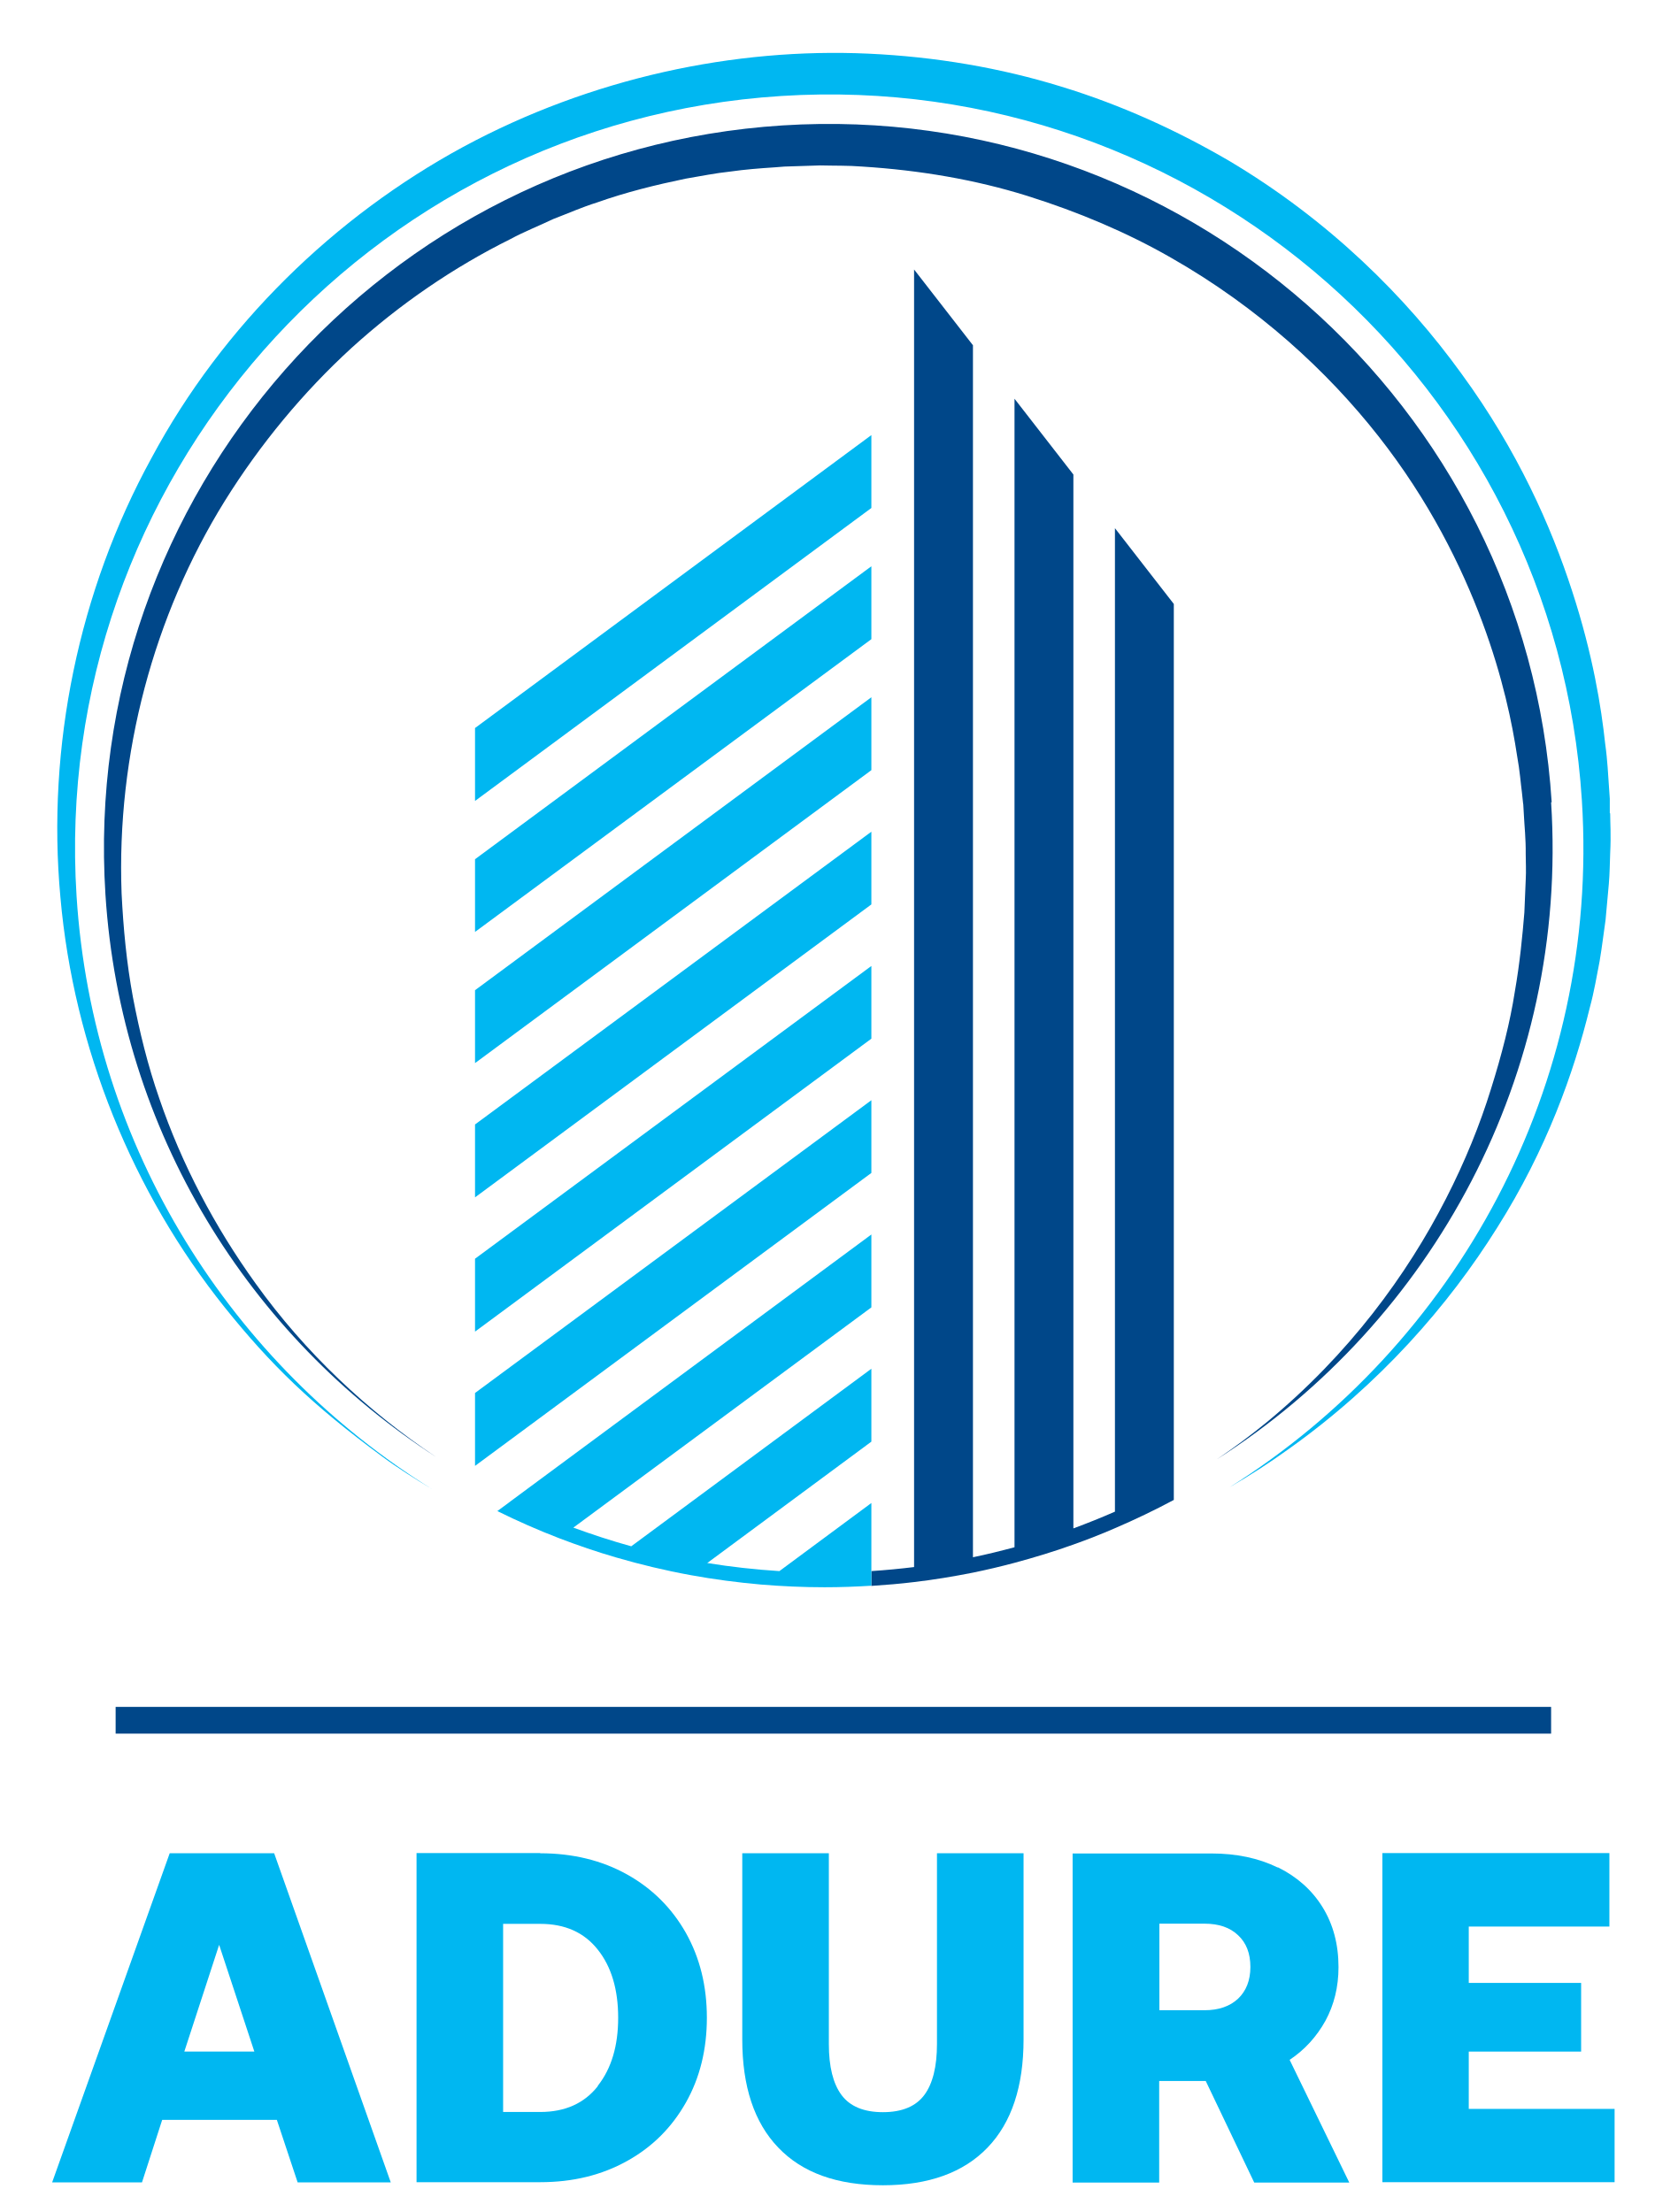
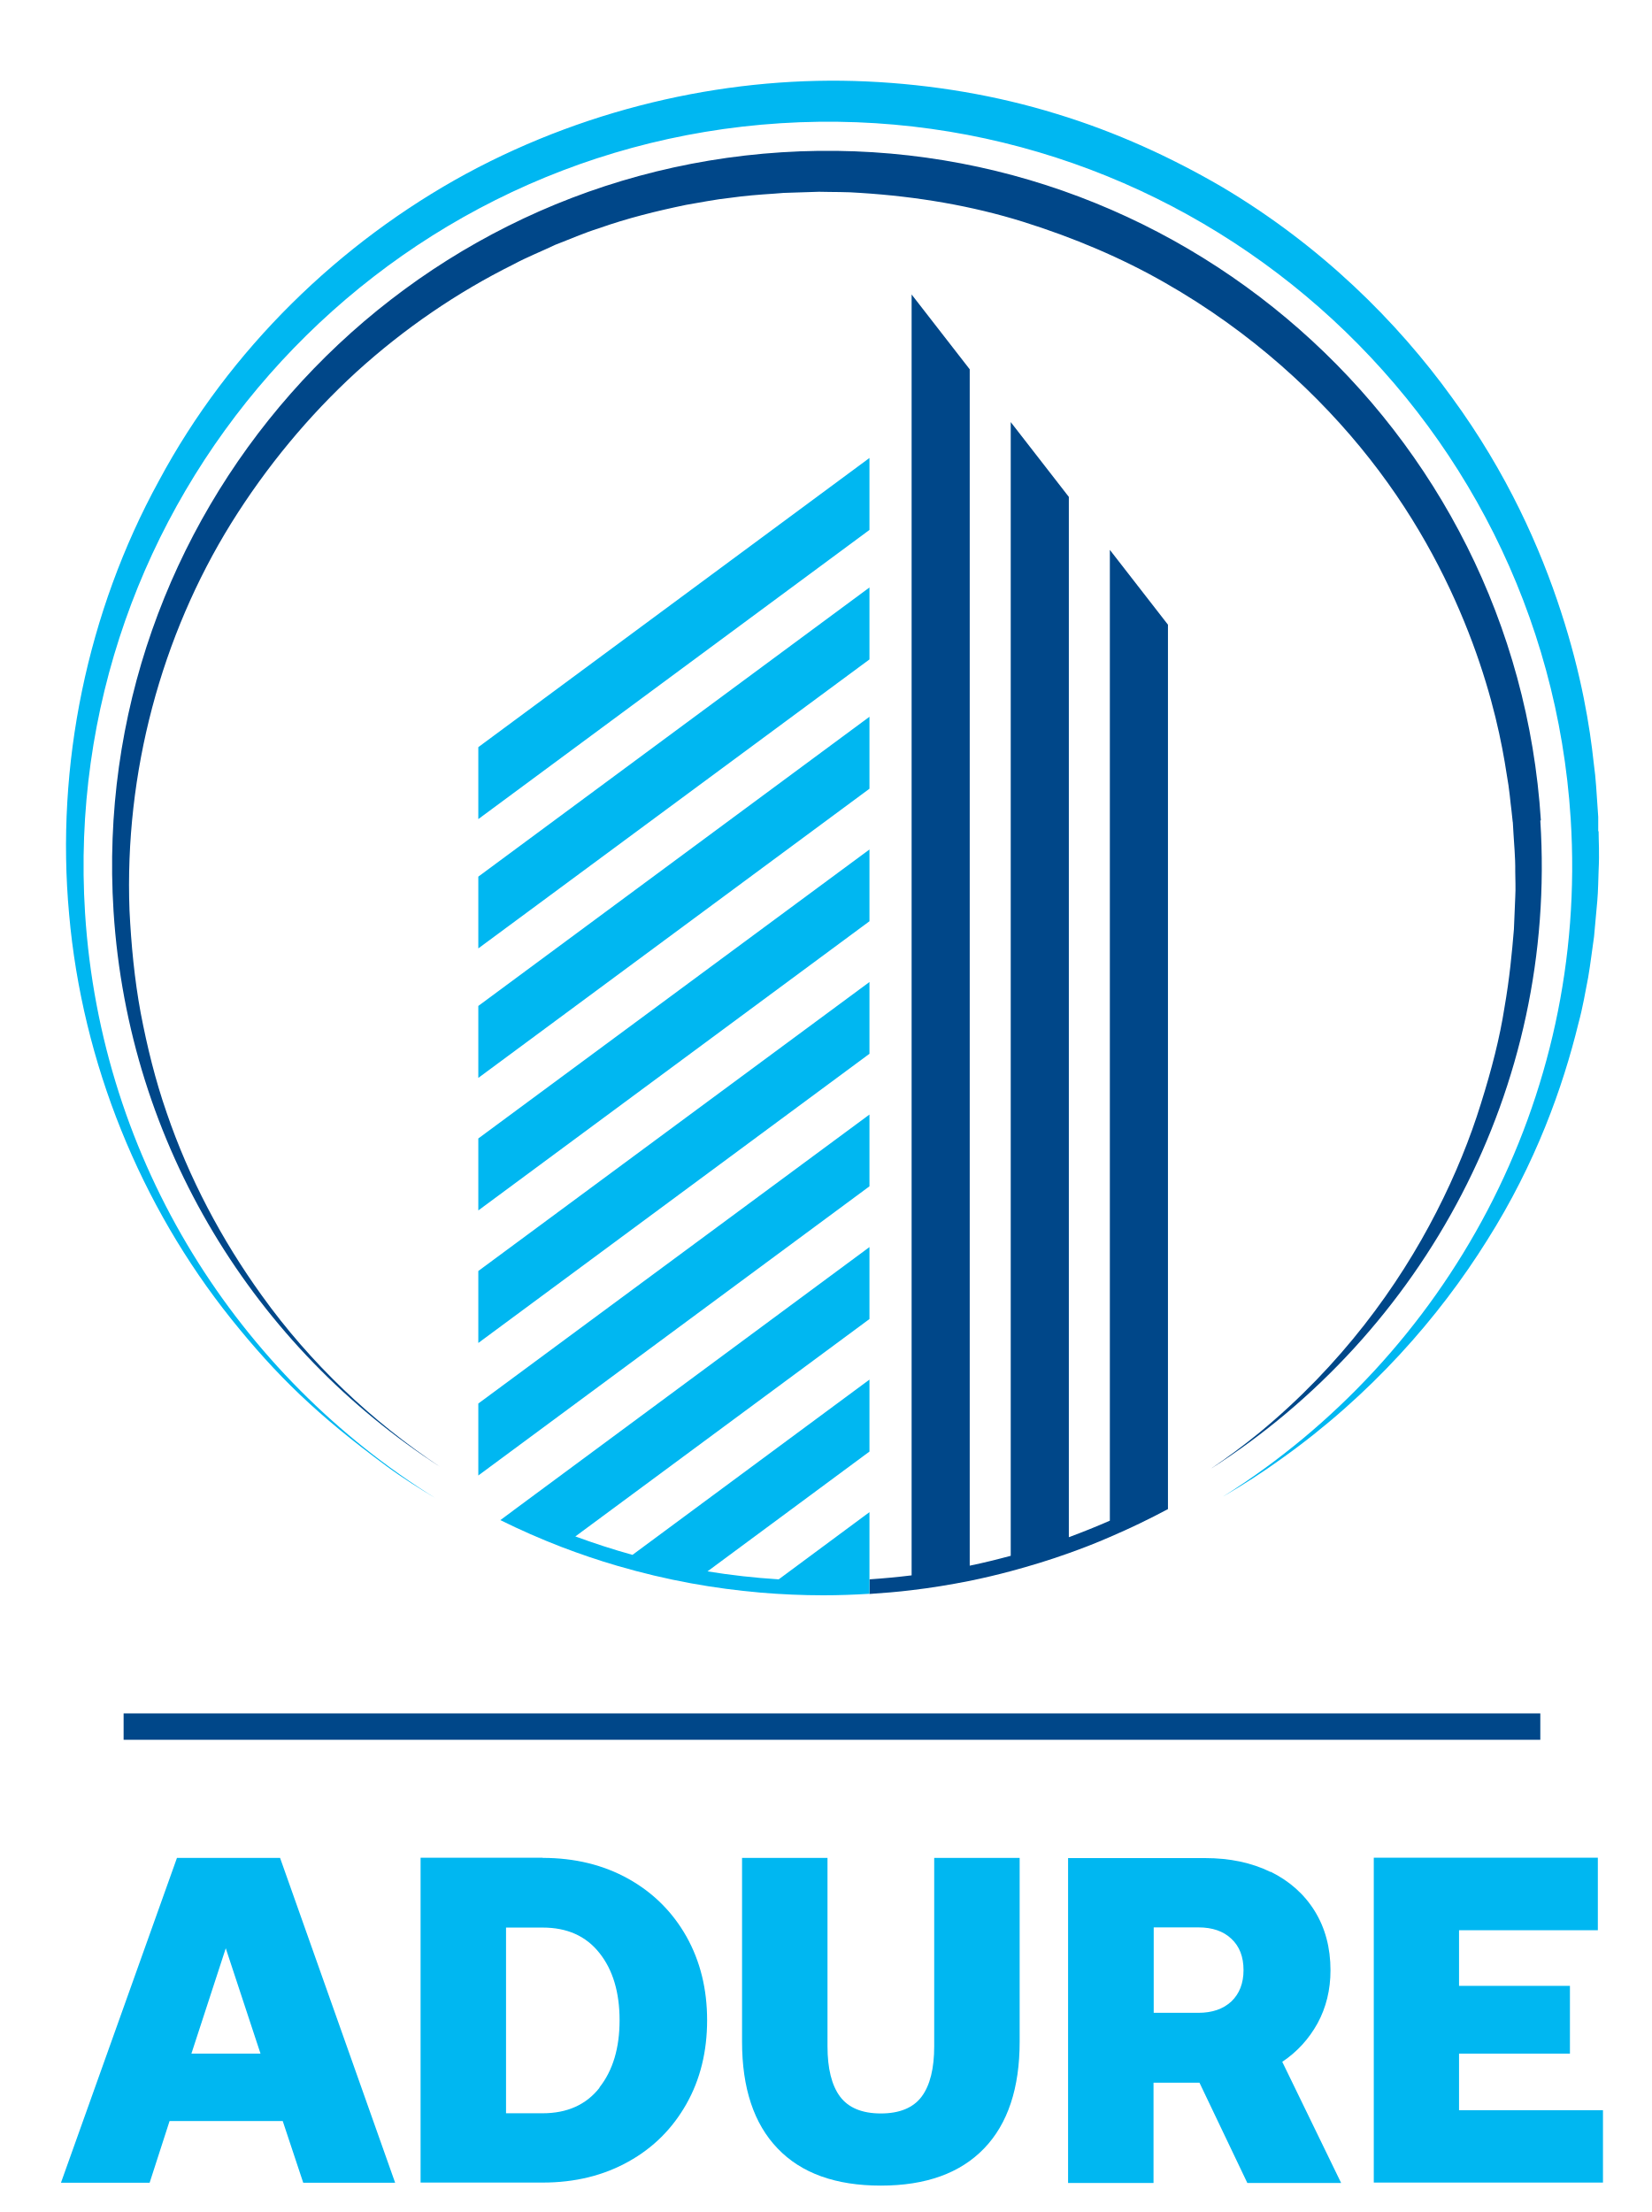
- <svg xmlns="http://www.w3.org/2000/svg" viewBox="88 46 86 115">
+ <svg xmlns="http://www.w3.org/2000/svg" viewBox="87.5 44.5 87 116.5">
  <rect fill="#004789" x="94.01" y="134.74" width="74.61" height="1.39" transform="translate(262.63 270.87) rotate(180)" />
  <polygon fill="#00B7F1" points="133.29 82.25 112.69 97.48 112.69 101.27 133.29 86.04 133.29 82.25" />
  <polygon fill="#00B7F1" points="133.29 75.44 112.69 90.67 112.69 94.45 133.29 79.23 133.29 75.44" />
  <polygon fill="#00B7F1" points="133.29 68.62 112.69 83.85 112.69 87.64 133.29 72.41 133.29 68.62" />
  <polygon fill="#00B7F1" points="133.29 89.24 112.69 104.46 112.69 108.25 133.29 93.02 133.29 89.24" />
  <polygon fill="#00B7F1" points="112.69 115.23 133.29 100 133.29 96.22 112.69 111.44 112.69 115.23" />
  <polygon fill="#00B7F1" points="112.69 122.21 133.29 106.98 133.29 103.2 112.69 118.42 112.69 122.21" />
  <path fill="#00B7F1" d="M171.67,88.27c0-.46,0-.69,0-.69v-.06s-.02-.25-.05-.73c-.04-.48-.06-1.2-.19-2.13-.2-1.86-.63-4.6-1.72-7.94-1.08-3.33-2.83-7.3-5.74-11.28-2.87-3.98-6.89-8-12.14-11.11-2.63-1.53-5.53-2.87-8.68-3.83-3.14-.97-6.52-1.55-10-1.71-6.96-.32-14.41,1.25-21.08,4.85-6.65,3.61-12.48,9.24-16.2,16.18-3.78,6.9-5.45,15-4.73,22.83.69,7.84,3.77,15.36,8.54,21.32,2.39,2.98,4.52,5.05,8.18,7.75.84.62,1.72,1.17,2.6,1.7-10.4-6.47-17.64-17.69-18.48-30.82-1.37-21.57,15.06-40.24,36.63-41.61,21.57-1.37,40.24,15.06,41.61,36.63.94,14.83-6.53,28.29-18.31,35.7,1.07-.62,2.09-1.28,3.06-1.98,4.73-3.36,8.32-7.47,10.85-11.52,2.56-4.05,3.99-8.07,4.81-11.43.23-.84.36-1.65.51-2.41.13-.76.21-1.48.31-2.15.06-.67.12-1.3.17-1.87.05-.57.05-1.12.07-1.59.05-.99,0-1.61,0-2.08Z" />
  <path fill="#004789" d="M168.65,87.71c-1.32-20.72-19.25-36.51-39.98-35.19-20.72,1.32-36.51,19.25-35.19,39.98.79,12.37,7.5,22.99,17.19,29.25-3.59-2.4-6.82-5.44-9.39-9.03-2.11-2.93-3.83-6.18-5-9.61-.6-1.72-1.03-3.48-1.37-5.26-.33-1.78-.5-3.59-.59-5.4-.27-7.24,1.67-14.45,5.36-20.4,1.85-2.97,4.08-5.66,6.59-7.96,2.52-2.29,5.32-4.2,8.26-5.66.72-.39,1.49-.69,2.22-1.04.76-.29,1.5-.62,2.27-.86,1.52-.54,3.07-.92,4.61-1.24.78-.13,1.55-.29,2.32-.37.77-.11,1.54-.17,2.31-.22l.51-.04.62-.02c.41-.01.82-.03,1.24-.04.75.02,1.44,0,2.19.06,2.99.19,5.87.68,8.56,1.52,2.68.84,5.2,1.91,7.47,3.21,4.55,2.59,8.15,5.92,10.79,9.28,2.65,3.37,4.32,6.77,5.4,9.66,1.08,2.9,1.56,5.3,1.81,6.95.15.82.19,1.46.25,1.89.05.43.07.65.07.65v-.06s.01.24.04.69c.02.44.1,1.17.09,1.95,0,.41.03.85,0,1.36-.02.51-.04,1.07-.07,1.68-.1,1.21-.23,2.6-.5,4.14-.24,1.55-.67,3.24-1.24,5.05-.56,1.81-1.33,3.73-2.34,5.7-2.01,3.93-5.03,8.08-9.31,11.61-.82.67-1.68,1.31-2.58,1.92h0c11.18-7.14,18.27-20,17.36-34.15Z" />
  <path fill="#004789" d="M145.95,73.45v51.14c-.71.31-1.43.6-2.16.87v-54.79l-3.06-3.94v59.71c-.71.19-1.43.37-2.16.52v-63.01l-3.06-3.94v67.46c-.73.09-1.48.16-2.22.21v.77c.75-.05,1.49-.11,2.22-.2,1.03-.12,2.05-.29,3.06-.49.73-.15,1.45-.32,2.16-.51,1.04-.28,2.06-.59,3.06-.95.73-.26,1.45-.54,2.16-.85,1.05-.45,2.07-.94,3.06-1.47v-.89h0v-45.69l-3.06-3.94Z" />
  <path fill="#00B7F1" d="M133.29,124.14l-4.78,3.54c-1.27-.08-2.52-.22-3.75-.42l8.53-6.31v-3.79l-12.48,9.23c-1.02-.28-2.02-.61-3.01-.97l15.49-11.45v-3.79l-18.74,13.86-.09.07-.61.45c1.05.52,2.12.99,3.21,1.41.97.37,1.96.71,2.96,1,1.27.37,2.56.68,3.88.92,1.2.22,2.42.38,3.66.49,1.09.09,2.19.14,3.3.14.82,0,1.63-.03,2.43-.08v-4.3Z" />
  <path fill="#00B7F1" d="M96.82,142.35h5.43l6.06,17.11h-4.84l-1.08-3.25h-5.96l-1.05,3.25h-4.67l6.11-17.11ZM101.22,152.66l-1.83-5.55-1.81,5.55h3.64Z" />
  <path fill="#00B7F1" d="M116.08,142.35c1.69,0,3.2.37,4.51,1.1,1.31.73,2.33,1.75,3.06,3.04.73,1.3,1.09,2.77,1.09,4.41s-.36,3.12-1.09,4.41-1.74,2.31-3.06,3.04c-1.31.73-2.81,1.1-4.51,1.1h-6.43v-17.11h6.43ZM119.07,154.44c.71-.9,1.06-2.08,1.06-3.54s-.35-2.65-1.06-3.54c-.71-.9-1.71-1.34-2.99-1.34h-1.93v9.78h1.93c1.29,0,2.29-.45,2.99-1.34Z" />
  <path fill="#00B7F1" d="M131.08,152.27c0,1.17.22,2.06.66,2.65s1.16.89,2.15.89,1.71-.3,2.15-.89.66-1.48.66-2.65v-9.92h4.5v9.68c0,2.44-.62,4.32-1.87,5.62-1.25,1.3-3.06,1.96-5.44,1.96s-4.19-.65-5.44-1.96c-1.25-1.3-1.87-3.18-1.87-5.62v-9.68h4.5v9.92Z" />
  <path fill="#00B7F1" d="M154.42,143.08c.99.49,1.77,1.18,2.32,2.07.55.89.83,1.93.83,3.12,0,1.03-.23,1.96-.68,2.79-.46.83-1.08,1.51-1.86,2.03l3.1,6.38h-4.94l-2.52-5.28h-2.42v5.28h-4.5v-17.11h7.21c1.3,0,2.45.24,3.45.73ZM150.61,150.51c.73,0,1.31-.2,1.74-.6.42-.4.64-.95.64-1.65s-.21-1.25-.64-1.65c-.42-.4-1-.6-1.74-.6h-2.35v4.5h2.35Z" />
  <path fill="#00B7F1" d="M171.65,142.35v3.81h-7.31v2.93h5.84v3.57h-5.84v2.98h7.58v3.81h-12.07v-17.11h11.8Z" />
</svg>
